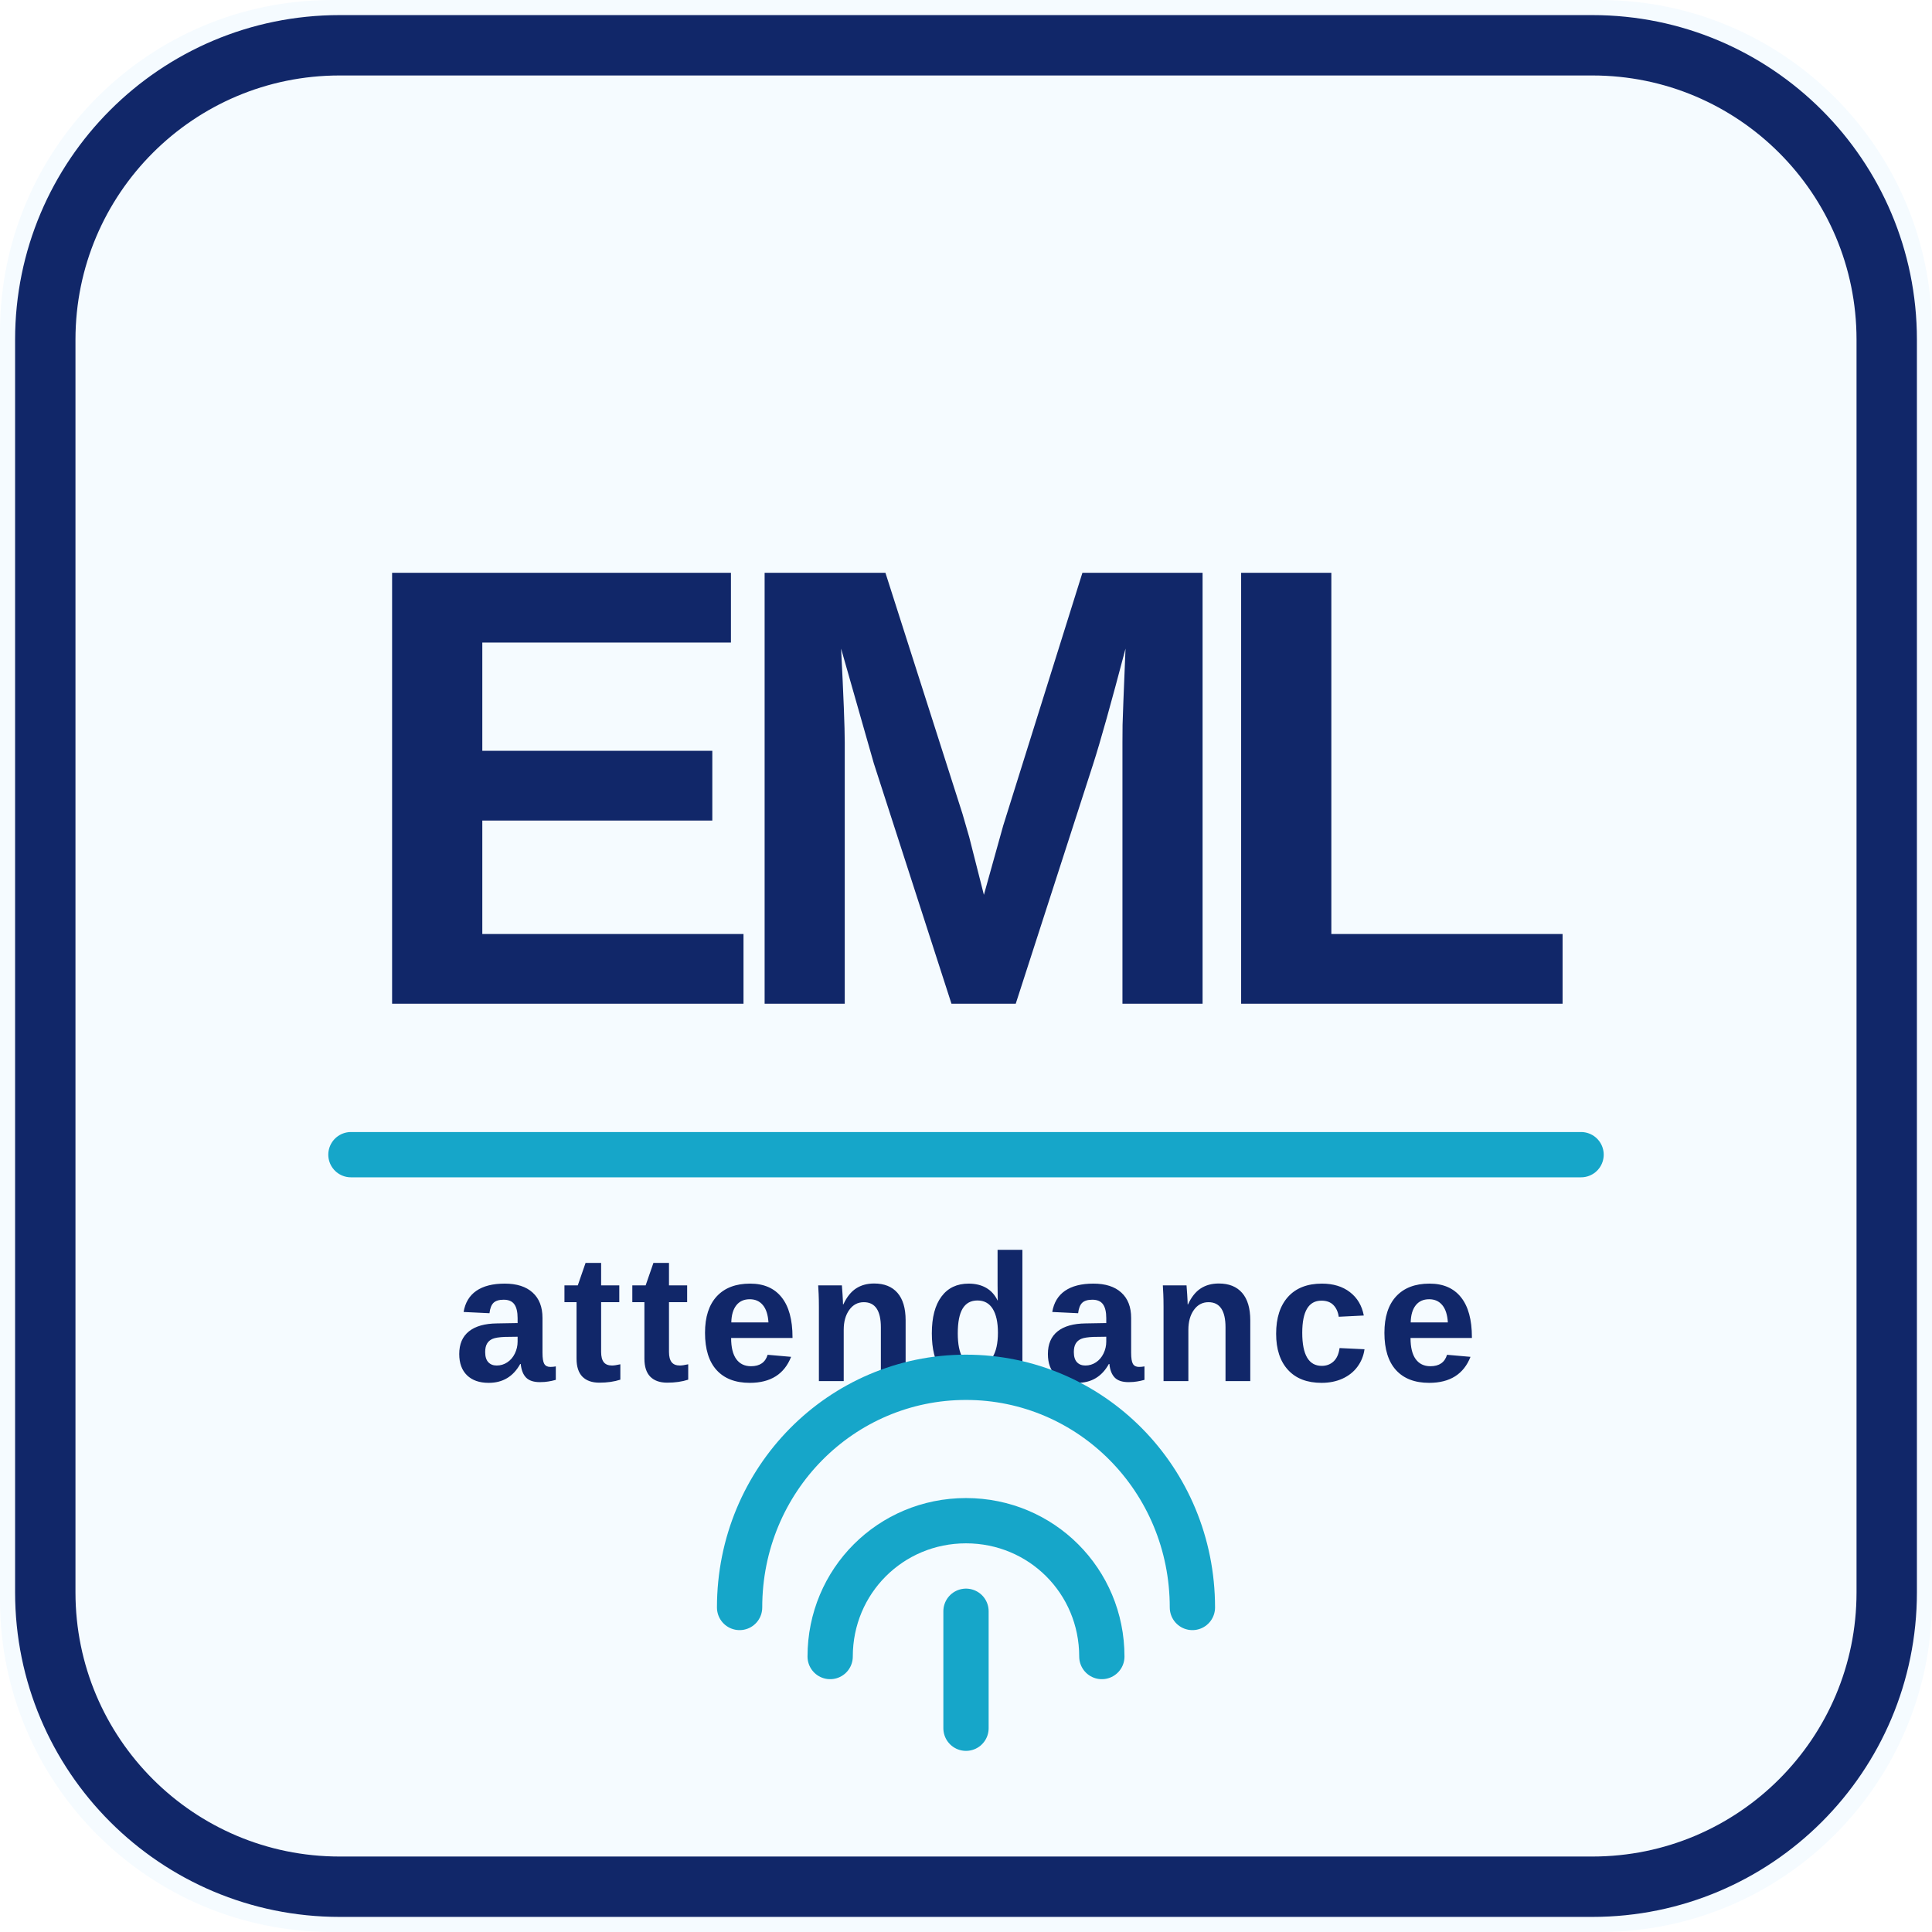
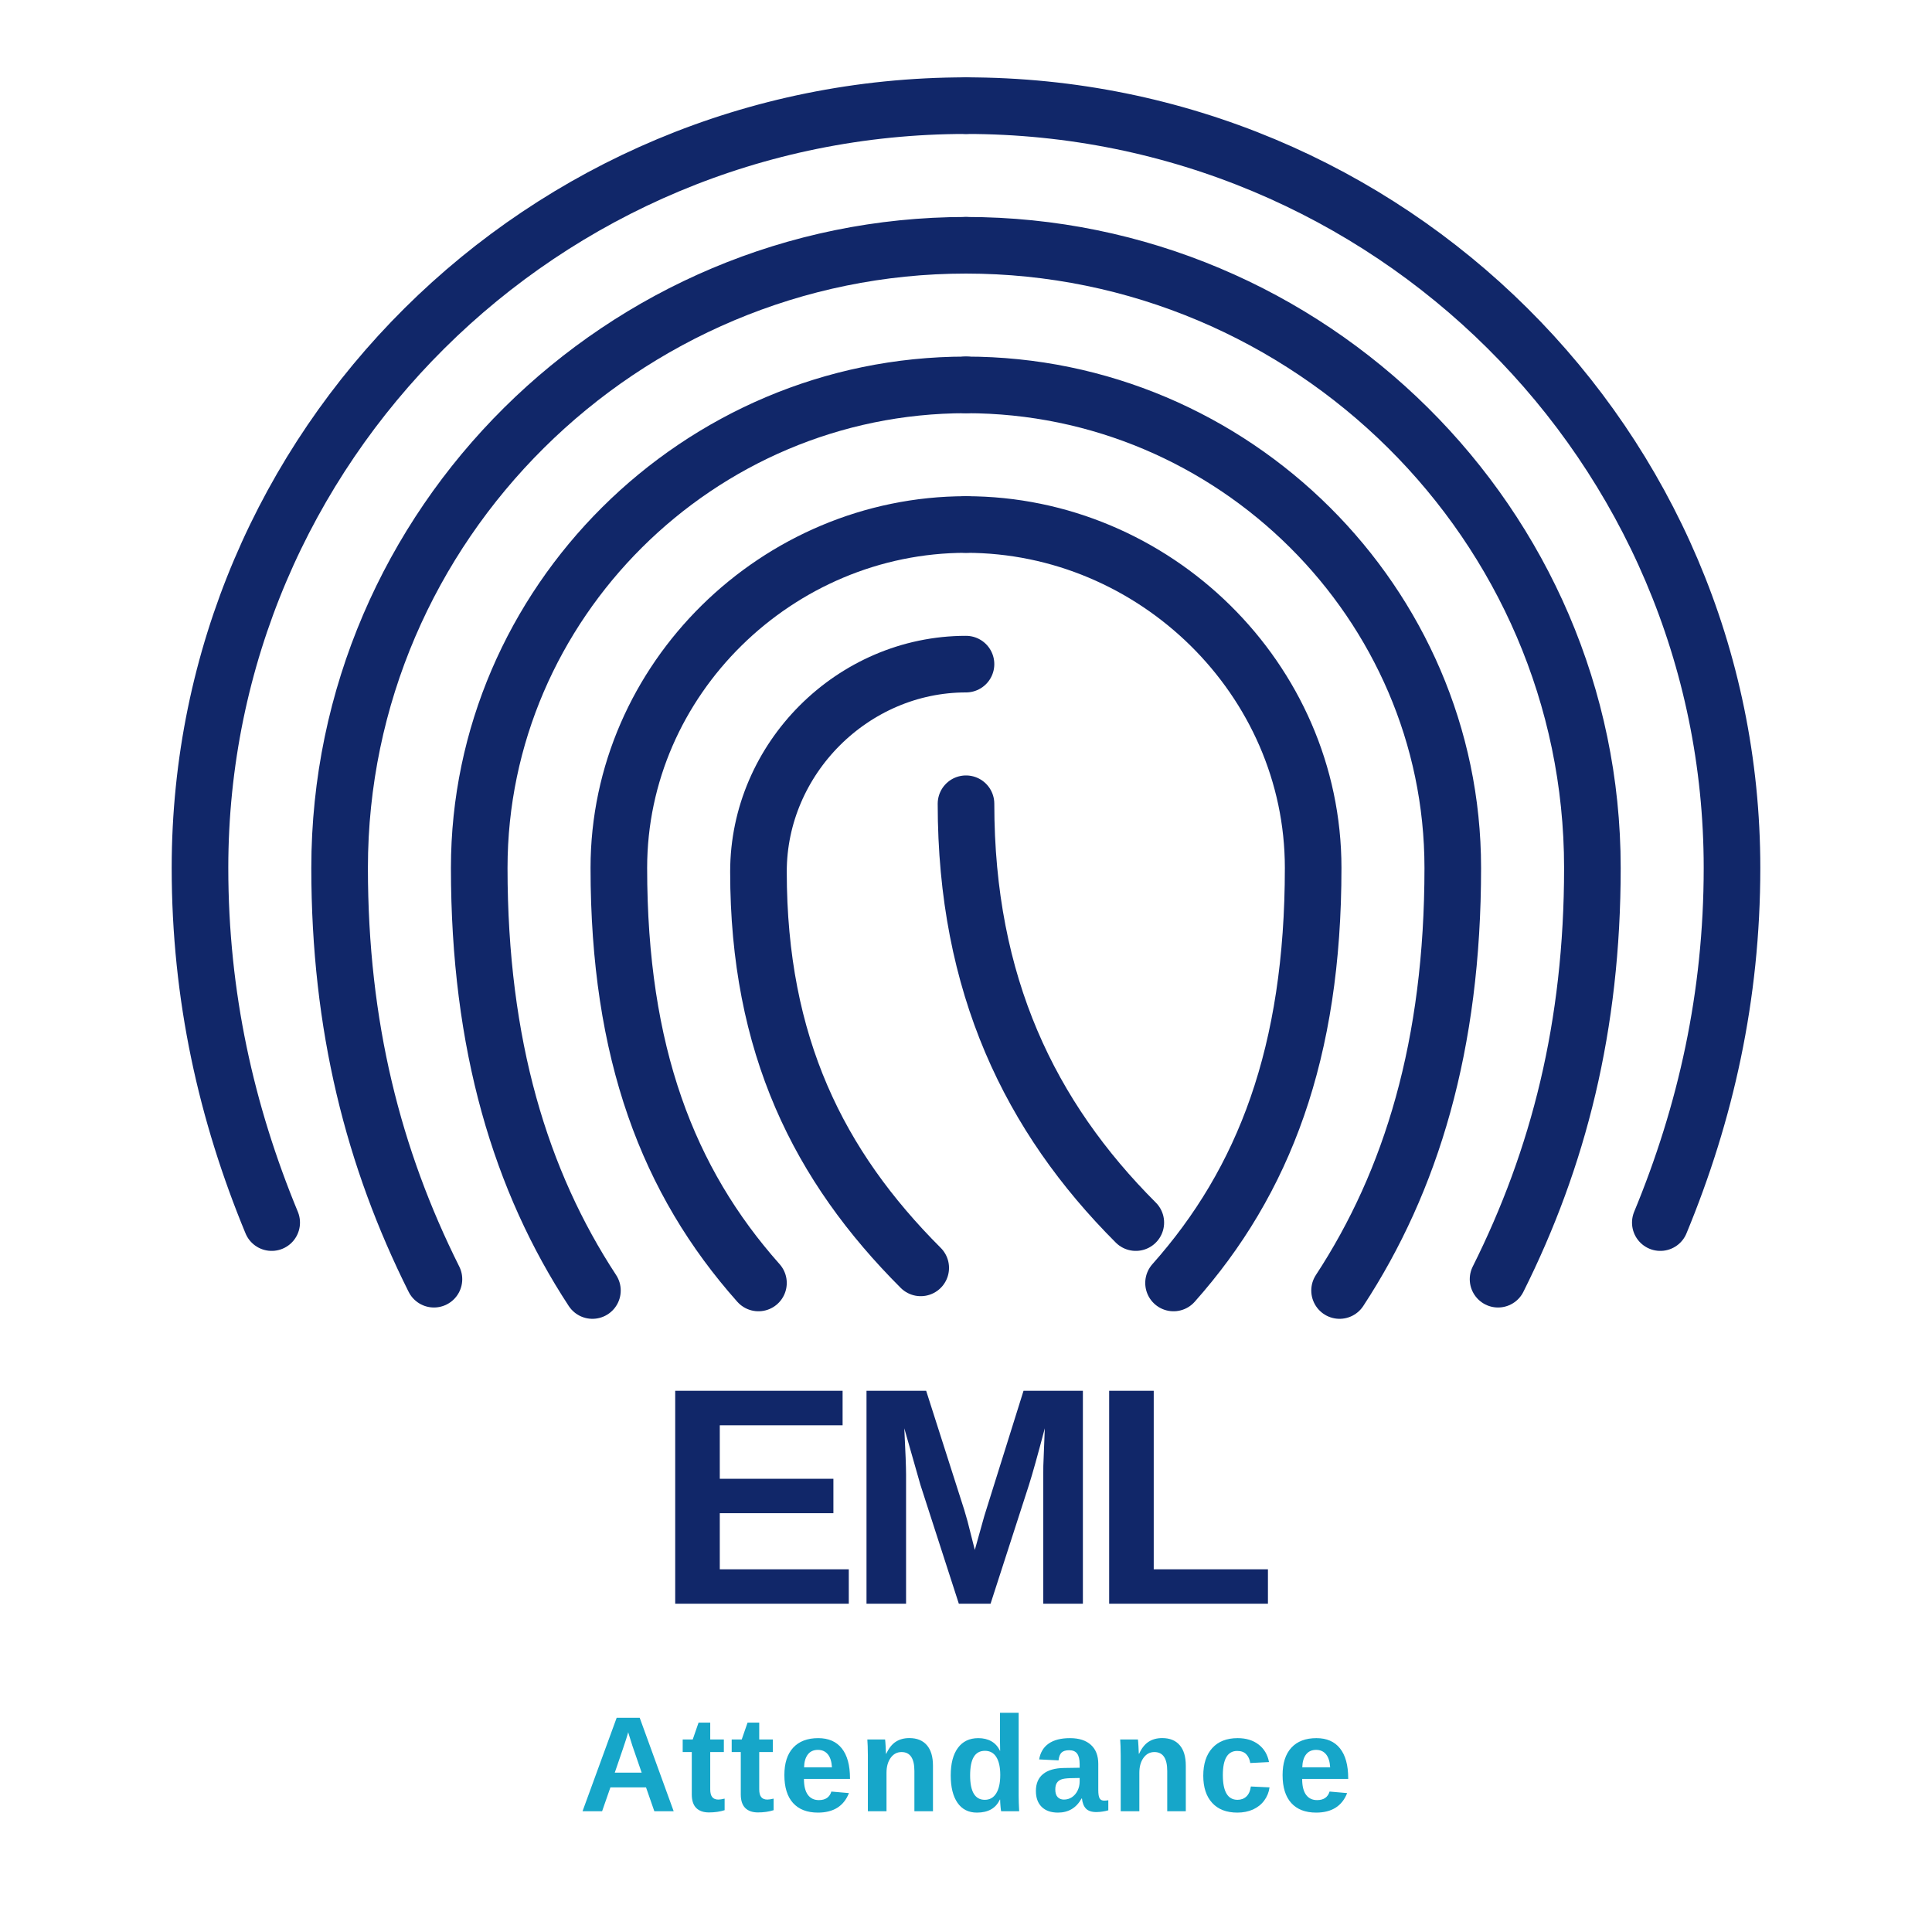
<svg xmlns="http://www.w3.org/2000/svg" viewBox="0 0 512 512">
-   <rect width="512" height="512" rx="88" fill="#f5fbff" />
-   <rect x="12" y="12" width="488" height="488" rx="78" fill="none" stroke="#112769" stroke-width="16" />
-   <text x="256" y="266" fill="#112769" font-family="Arial, Helvetica, sans-serif" font-size="166" font-weight="800" letter-spacing="-12" text-anchor="middle">EML</text>
-   <path d="M93 306h326" stroke="#16a6c9" stroke-linecap="round" stroke-width="12" />
-   <text x="256" y="366" fill="#112769" font-family="Arial, Helvetica, sans-serif" font-size="48" font-weight="700" letter-spacing="2" text-anchor="middle">attendance</text>
-   <g fill="none" stroke="#16a6c9" stroke-linecap="round" stroke-width="12">
-     <path d="M196 426c0-34 27-61 60-61s60 27 60 61" />
-     <path d="M220 439c0-20 16-36 36-36s36 16 36 36" />
-     <path d="M256 427v31" />
+   <g fill="none" stroke="#112769" stroke-linecap="round" stroke-linejoin="round" stroke-width="15">
+     <path d="M256 28c-112 0-203 90-203 202 0 34 7 65 19 94" />
+     <path d="M256 65c-91 0-166 74-166 165 0 42 9 77 25 109" />
+     <path d="M256 102c-71 0-129 58-129 128 0 47 11 83 30 112" />
+     <path d="M256 139c-50 0-92 41-92 91 0 49 13 83 37 110" />
+     <path d="M256 176c-30 0-55 25-55 55 0 46 16 78 43 105" />
+     <path d="M256 28c112 0 203 90 203 202 0 34-7 65-19 94" />
+     <path d="M256 65c91 0 166 74 166 165 0 42-9 77-25 109" />
+     <path d="M256 102c71 0 129 58 129 128 0 47-11 83-30 112" />
+     <path d="M256 139c50 0 92 41 92 91 0 49-13 83-37 110" />
+     <path d="M256 213c0 48 17 83 45 111" />
  </g>
+   <text x="256" y="425" fill="#112769" font-family="Arial, Helvetica, sans-serif" font-size="82" font-weight="800" letter-spacing="-4" text-anchor="middle">EML</text>
+   <text x="256" y="480" fill="#16a6c9" font-family="Arial, Helvetica, sans-serif" font-size="36" font-weight="700" letter-spacing="1" text-anchor="middle">Attendance</text>
</svg>
